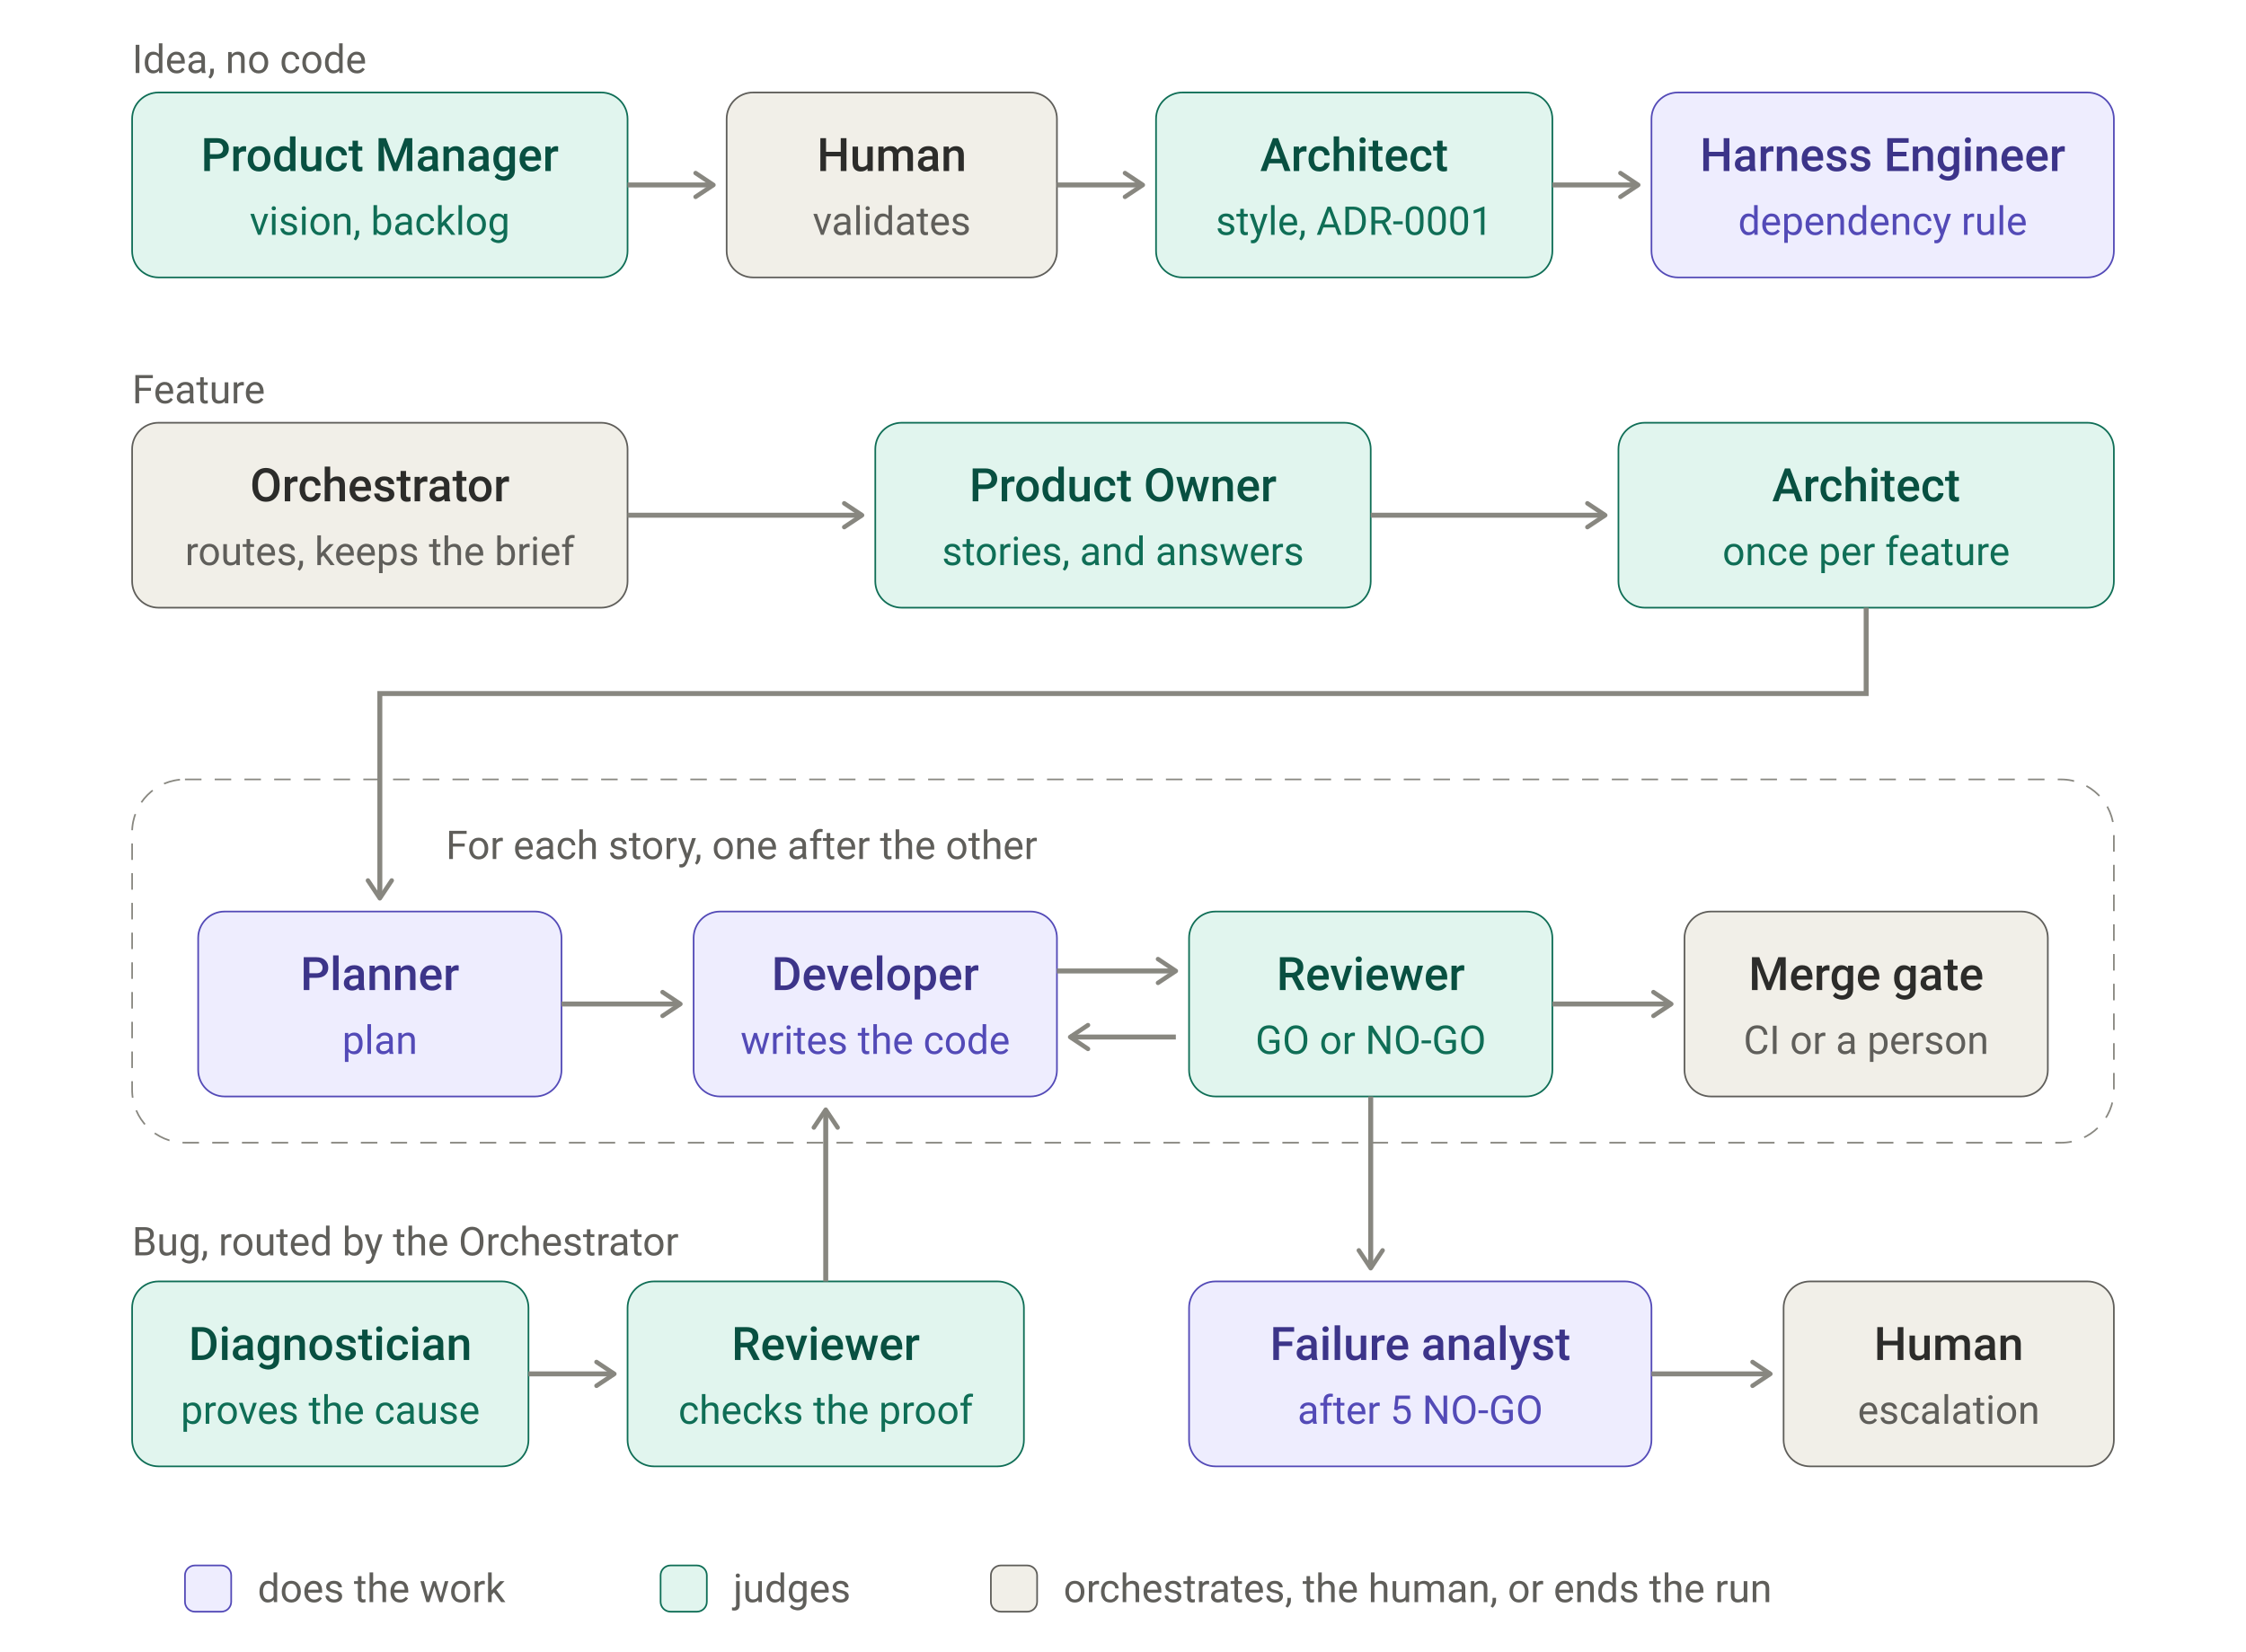
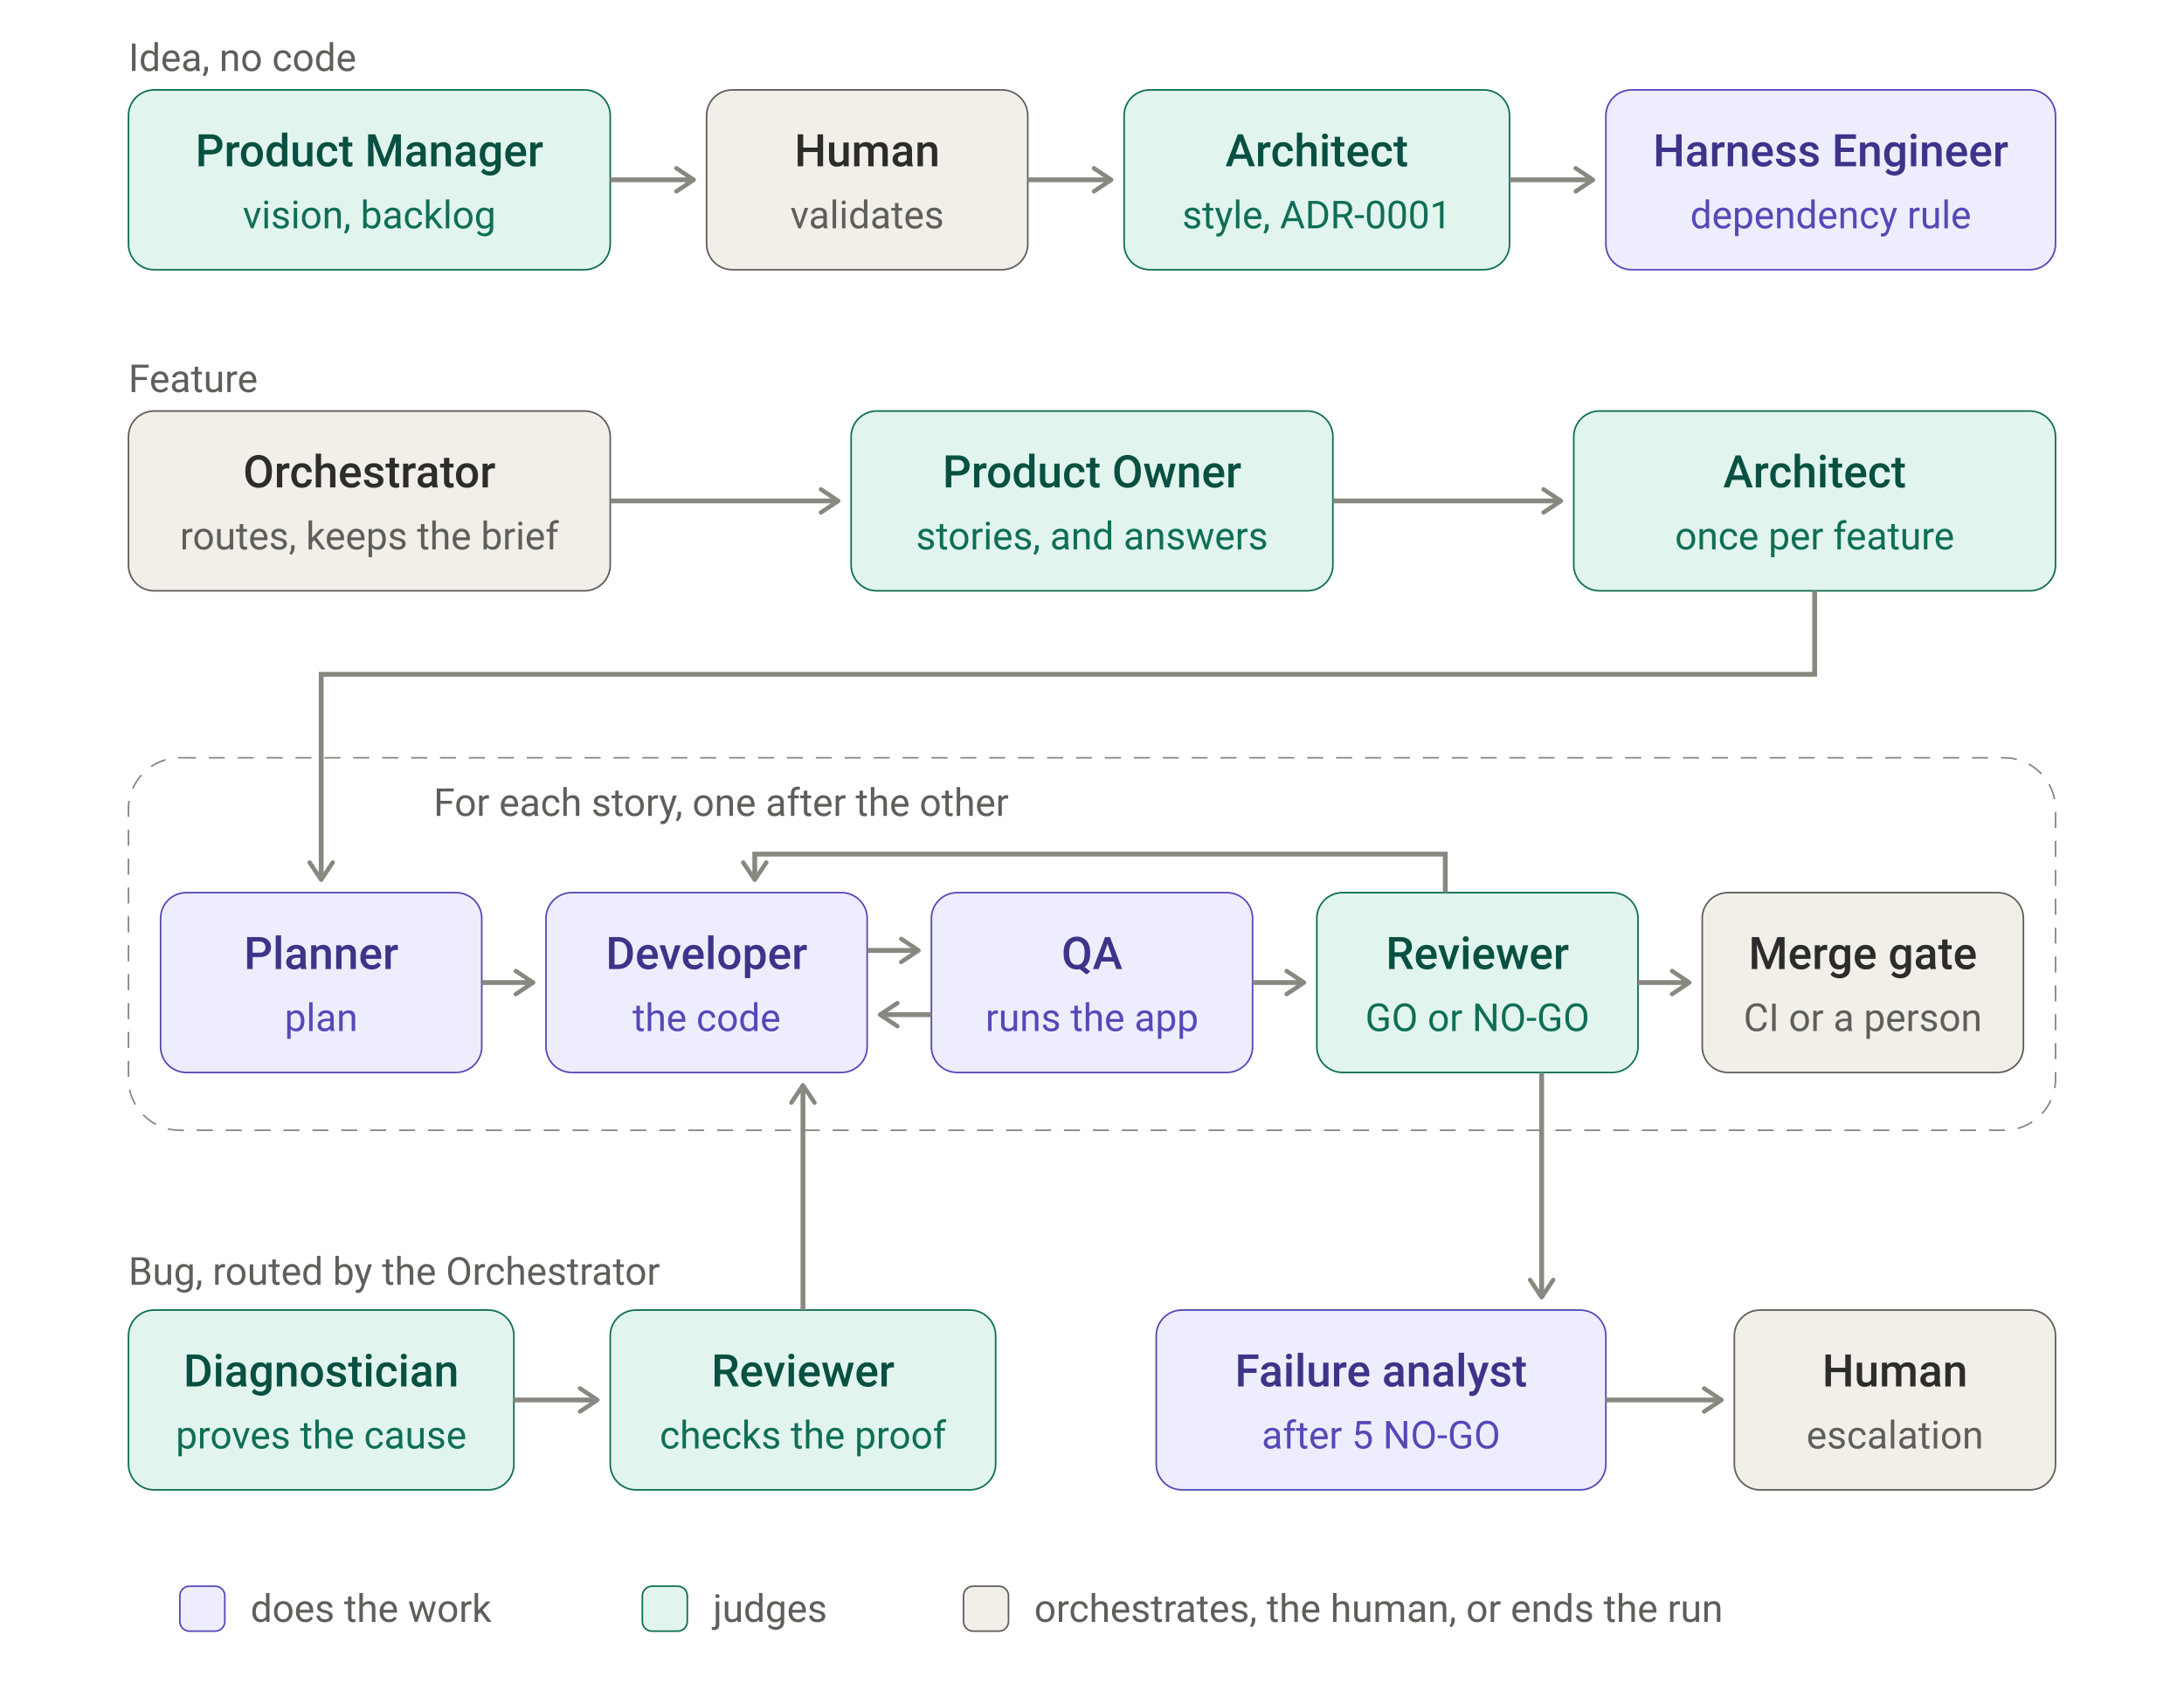
- <svg xmlns="http://www.w3.org/2000/svg" width="680" viewBox="0 0 680 500" role="img">
+ <svg xmlns="http://www.w3.org/2000/svg" width="680" viewBox="0 0 680 524" role="img">
  <style>
text{font-family:system-ui,-apple-system,"Segoe UI",Roboto,sans-serif}
.th{font-size:14px;font-weight:500}
.ts{font-size:12px}
.plain{fill:#5F5E5A}
.purple rect{fill:#EEEDFE;stroke:#534AB7}
.purple .th{fill:#3C3489}
.purple .ts{fill:#534AB7}
.teal rect{fill:#E1F5EE;stroke:#0F6E56}
.teal .th{fill:#085041}
.teal .ts{fill:#0F6E56}
.gray rect{fill:#F1EFE8;stroke:#5F5E5A}
.gray .th{fill:#2C2C2A}
.gray .ts{fill:#5F5E5A}
.key-purple{fill:#EEEDFE;stroke:#534AB7}
.key-teal{fill:#E1F5EE;stroke:#0F6E56}
.key-gray{fill:#F1EFE8;stroke:#5F5E5A}
.arr{fill:none;stroke:#888780;stroke-width:1.5}
@media (prefers-color-scheme: dark){
.plain{fill:#B4B2A9}
.purple rect{fill:#3C3489;stroke:#AFA9EC}
.purple .th{fill:#CECBF6}
.purple .ts{fill:#AFA9EC}
.teal rect{fill:#085041;stroke:#5DCAA5}
.teal .th{fill:#9FE1CB}
.teal .ts{fill:#5DCAA5}
.gray rect{fill:#444441;stroke:#B4B2A9}
.gray .th{fill:#F1EFE8}
.gray .ts{fill:#B4B2A9}
.key-purple{fill:#3C3489;stroke:#AFA9EC}
.key-teal{fill:#085041;stroke:#5DCAA5}
.key-gray{fill:#444441;stroke:#B4B2A9}
}
</style>
  <defs>
    <marker id="arrow" viewBox="0 0 10 10" refX="8" refY="5" markerWidth="6" markerHeight="6" orient="auto-start-reverse">
      <path d="M2 1L8 5L2 9" fill="none" stroke="#888780" stroke-width="1.5" stroke-linecap="round" stroke-linejoin="round" />
    </marker>
  </defs>
  <text class="ts plain" x="40" y="18" dominant-baseline="central">Idea, no code</text>
  <g class="teal">
    <rect x="40" y="28" width="150" height="56" rx="8" stroke-width="0.5" />
    <text class="th" x="115" y="47" text-anchor="middle" dominant-baseline="central">Product Manager</text>
    <text class="ts" x="115" y="67" text-anchor="middle" dominant-baseline="central">vision, backlog</text>
  </g>
  <g class="gray">
    <rect x="220" y="28" width="100" height="56" rx="8" stroke-width="0.5" />
    <text class="th" x="270" y="47" text-anchor="middle" dominant-baseline="central">Human</text>
    <text class="ts" x="270" y="67" text-anchor="middle" dominant-baseline="central">validates</text>
  </g>
  <g class="teal">
    <rect x="350" y="28" width="120" height="56" rx="8" stroke-width="0.5" />
    <text class="th" x="410" y="47" text-anchor="middle" dominant-baseline="central">Architect</text>
    <text class="ts" x="410" y="67" text-anchor="middle" dominant-baseline="central">style, ADR-0001</text>
  </g>
  <g class="purple">
    <rect x="500" y="28" width="140" height="56" rx="8" stroke-width="0.5" />
    <text class="th" x="570" y="47" text-anchor="middle" dominant-baseline="central">Harness Engineer</text>
    <text class="ts" x="570" y="67" text-anchor="middle" dominant-baseline="central">dependency rule</text>
  </g>
  <path class="arr" d="M190 56 L216 56" marker-end="url(#arrow)" />
  <path class="arr" d="M320 56 L346 56" marker-end="url(#arrow)" />
  <path class="arr" d="M470 56 L496 56" marker-end="url(#arrow)" />
  <text class="ts plain" x="40" y="118" dominant-baseline="central">Feature</text>
  <g class="gray">
    <rect x="40" y="128" width="150" height="56" rx="8" stroke-width="0.5" />
    <text class="th" x="115" y="147" text-anchor="middle" dominant-baseline="central">Orchestrator</text>
    <text class="ts" x="115" y="167" text-anchor="middle" dominant-baseline="central">routes, keeps the brief</text>
  </g>
  <g class="teal">
    <rect x="265" y="128" width="150" height="56" rx="8" stroke-width="0.5" />
    <text class="th" x="340" y="147" text-anchor="middle" dominant-baseline="central">Product Owner</text>
    <text class="ts" x="340" y="167" text-anchor="middle" dominant-baseline="central">stories, and answers</text>
  </g>
  <g class="teal">
    <rect x="490" y="128" width="150" height="56" rx="8" stroke-width="0.5" />
    <text class="th" x="565" y="147" text-anchor="middle" dominant-baseline="central">Architect</text>
    <text class="ts" x="565" y="167" text-anchor="middle" dominant-baseline="central">once per feature</text>
  </g>
  <path class="arr" d="M190 156 L261 156" marker-end="url(#arrow)" />
  <path class="arr" d="M415 156 L486 156" marker-end="url(#arrow)" />
-   <rect x="40" y="236" width="600" height="110" rx="16" fill="none" stroke="#888780" stroke-width="0.5" stroke-dasharray="5 4" />
-   <text class="ts plain" x="135" y="256" dominant-baseline="central">For each story, one after the other</text>
+   <rect x="40" y="236" width="600" height="116" rx="16" fill="none" stroke="#888780" stroke-width="0.5" stroke-dasharray="5 4" />
+   <text class="ts plain" x="135" y="250" dominant-baseline="central">For each story, one after the other</text>
  <g class="purple">
-     <rect x="60" y="276" width="110" height="56" rx="8" stroke-width="0.5" />
-     <text class="th" x="115" y="295" text-anchor="middle" dominant-baseline="central">Planner</text>
-     <text class="ts" x="115" y="315" text-anchor="middle" dominant-baseline="central">plan</text>
+     <rect x="50" y="278" width="100" height="56" rx="8" stroke-width="0.5" />
+     <text class="th" x="100" y="297" text-anchor="middle" dominant-baseline="central">Planner</text>
+     <text class="ts" x="100" y="317" text-anchor="middle" dominant-baseline="central">plan</text>
  </g>
  <g class="purple">
-     <rect x="210" y="276" width="110" height="56" rx="8" stroke-width="0.5" />
-     <text class="th" x="265" y="295" text-anchor="middle" dominant-baseline="central">Developer</text>
-     <text class="ts" x="265" y="315" text-anchor="middle" dominant-baseline="central">writes the code</text>
+     <rect x="170" y="278" width="100" height="56" rx="8" stroke-width="0.5" />
+     <text class="th" x="220" y="297" text-anchor="middle" dominant-baseline="central">Developer</text>
+     <text class="ts" x="220" y="317" text-anchor="middle" dominant-baseline="central">the code</text>
+   </g>
+   <g class="purple">
+     <rect x="290" y="278" width="100" height="56" rx="8" stroke-width="0.5" />
+     <text class="th" x="340" y="297" text-anchor="middle" dominant-baseline="central">QA</text>
+     <text class="ts" x="340" y="317" text-anchor="middle" dominant-baseline="central">runs the app</text>
  </g>
  <g class="teal">
-     <rect x="360" y="276" width="110" height="56" rx="8" stroke-width="0.5" />
-     <text class="th" x="415" y="295" text-anchor="middle" dominant-baseline="central">Reviewer</text>
-     <text class="ts" x="415" y="315" text-anchor="middle" dominant-baseline="central">GO or NO-GO</text>
+     <rect x="410" y="278" width="100" height="56" rx="8" stroke-width="0.5" />
+     <text class="th" x="460" y="297" text-anchor="middle" dominant-baseline="central">Reviewer</text>
+     <text class="ts" x="460" y="317" text-anchor="middle" dominant-baseline="central">GO or NO-GO</text>
  </g>
  <g class="gray">
-     <rect x="510" y="276" width="110" height="56" rx="8" stroke-width="0.5" />
-     <text class="th" x="565" y="295" text-anchor="middle" dominant-baseline="central">Merge gate</text>
-     <text class="ts" x="565" y="315" text-anchor="middle" dominant-baseline="central">CI or a person</text>
+     <rect x="530" y="278" width="100" height="56" rx="8" stroke-width="0.5" />
+     <text class="th" x="580" y="297" text-anchor="middle" dominant-baseline="central">Merge gate</text>
+     <text class="ts" x="580" y="317" text-anchor="middle" dominant-baseline="central">CI or a person</text>
  </g>
-   <path class="arr" d="M565 184 L565 210 L115 210 L115 272" marker-end="url(#arrow)" />
-   <path class="arr" d="M170 304 L206 304" marker-end="url(#arrow)" />
-   <path class="arr" d="M320 294 L356 294" marker-end="url(#arrow)" />
-   <path class="arr" d="M356 314 L324 314" marker-end="url(#arrow)" />
-   <path class="arr" d="M470 304 L506 304" marker-end="url(#arrow)" />
-   <text class="ts plain" x="40" y="376" dominant-baseline="central">Bug, routed by the Orchestrator</text>
+   <path class="arr" d="M565 184 L565 210 L100 210 L100 274" marker-end="url(#arrow)" />
+   <path class="arr" d="M150 306 L166 306" marker-end="url(#arrow)" />
+   <path class="arr" d="M270 296 L286 296" marker-end="url(#arrow)" />
+   <path class="arr" d="M290 316 L274 316" marker-end="url(#arrow)" />
+   <path class="arr" d="M390 306 L406 306" marker-end="url(#arrow)" />
+   <path class="arr" d="M510 306 L526 306" marker-end="url(#arrow)" />
+   <path class="arr" d="M450 278 L450 266 L235 266 L235 274" marker-end="url(#arrow)" />
+   <text class="ts plain" x="40" y="396" dominant-baseline="central">Bug, routed by the Orchestrator</text>
  <g class="teal">
-     <rect x="40" y="388" width="120" height="56" rx="8" stroke-width="0.5" />
-     <text class="th" x="100" y="407" text-anchor="middle" dominant-baseline="central">Diagnostician</text>
-     <text class="ts" x="100" y="427" text-anchor="middle" dominant-baseline="central">proves the cause</text>
+     <rect x="40" y="408" width="120" height="56" rx="8" stroke-width="0.5" />
+     <text class="th" x="100" y="427" text-anchor="middle" dominant-baseline="central">Diagnostician</text>
+     <text class="ts" x="100" y="447" text-anchor="middle" dominant-baseline="central">proves the cause</text>
  </g>
  <g class="teal">
-     <rect x="190" y="388" width="120" height="56" rx="8" stroke-width="0.5" />
-     <text class="th" x="250" y="407" text-anchor="middle" dominant-baseline="central">Reviewer</text>
-     <text class="ts" x="250" y="427" text-anchor="middle" dominant-baseline="central">checks the proof</text>
+     <rect x="190" y="408" width="120" height="56" rx="8" stroke-width="0.5" />
+     <text class="th" x="250" y="427" text-anchor="middle" dominant-baseline="central">Reviewer</text>
+     <text class="ts" x="250" y="447" text-anchor="middle" dominant-baseline="central">checks the proof</text>
  </g>
  <g class="purple">
-     <rect x="360" y="388" width="140" height="56" rx="8" stroke-width="0.5" />
-     <text class="th" x="430" y="407" text-anchor="middle" dominant-baseline="central">Failure analyst</text>
-     <text class="ts" x="430" y="427" text-anchor="middle" dominant-baseline="central">after 5 NO-GO</text>
+     <rect x="360" y="408" width="140" height="56" rx="8" stroke-width="0.5" />
+     <text class="th" x="430" y="427" text-anchor="middle" dominant-baseline="central">Failure analyst</text>
+     <text class="ts" x="430" y="447" text-anchor="middle" dominant-baseline="central">after 5 NO-GO</text>
  </g>
  <g class="gray">
-     <rect x="540" y="388" width="100" height="56" rx="8" stroke-width="0.5" />
-     <text class="th" x="590" y="407" text-anchor="middle" dominant-baseline="central">Human</text>
-     <text class="ts" x="590" y="427" text-anchor="middle" dominant-baseline="central">escalation</text>
+     <rect x="540" y="408" width="100" height="56" rx="8" stroke-width="0.5" />
+     <text class="th" x="590" y="427" text-anchor="middle" dominant-baseline="central">Human</text>
+     <text class="ts" x="590" y="447" text-anchor="middle" dominant-baseline="central">escalation</text>
  </g>
-   <path class="arr" d="M160 416 L186 416" marker-end="url(#arrow)" />
-   <path class="arr" d="M250 388 L250 336" marker-end="url(#arrow)" />
-   <path class="arr" d="M415 332 L415 384" marker-end="url(#arrow)" />
-   <path class="arr" d="M500 416 L536 416" marker-end="url(#arrow)" />
-   <rect class="key-purple" x="56" y="474" width="14" height="14" rx="3" stroke-width="0.5" />
-   <text class="ts plain" x="78" y="481" dominant-baseline="central">does the work</text>
-   <rect class="key-teal" x="200" y="474" width="14" height="14" rx="3" stroke-width="0.5" />
-   <text class="ts plain" x="222" y="481" dominant-baseline="central">judges</text>
-   <rect class="key-gray" x="300" y="474" width="14" height="14" rx="3" stroke-width="0.5" />
-   <text class="ts plain" x="322" y="481" dominant-baseline="central">orchestrates, the human, or ends the run</text>
+   <path class="arr" d="M160 436 L186 436" marker-end="url(#arrow)" />
+   <path class="arr" d="M250 408 L250 338" marker-end="url(#arrow)" />
+   <path class="arr" d="M480 334 L480 404" marker-end="url(#arrow)" />
+   <path class="arr" d="M500 436 L536 436" marker-end="url(#arrow)" />
+   <rect class="key-purple" x="56" y="494" width="14" height="14" rx="3" stroke-width="0.5" />
+   <text class="ts plain" x="78" y="501" dominant-baseline="central">does the work</text>
+   <rect class="key-teal" x="200" y="494" width="14" height="14" rx="3" stroke-width="0.5" />
+   <text class="ts plain" x="222" y="501" dominant-baseline="central">judges</text>
+   <rect class="key-gray" x="300" y="494" width="14" height="14" rx="3" stroke-width="0.5" />
+   <text class="ts plain" x="322" y="501" dominant-baseline="central">orchestrates, the human, or ends the run</text>
</svg>
